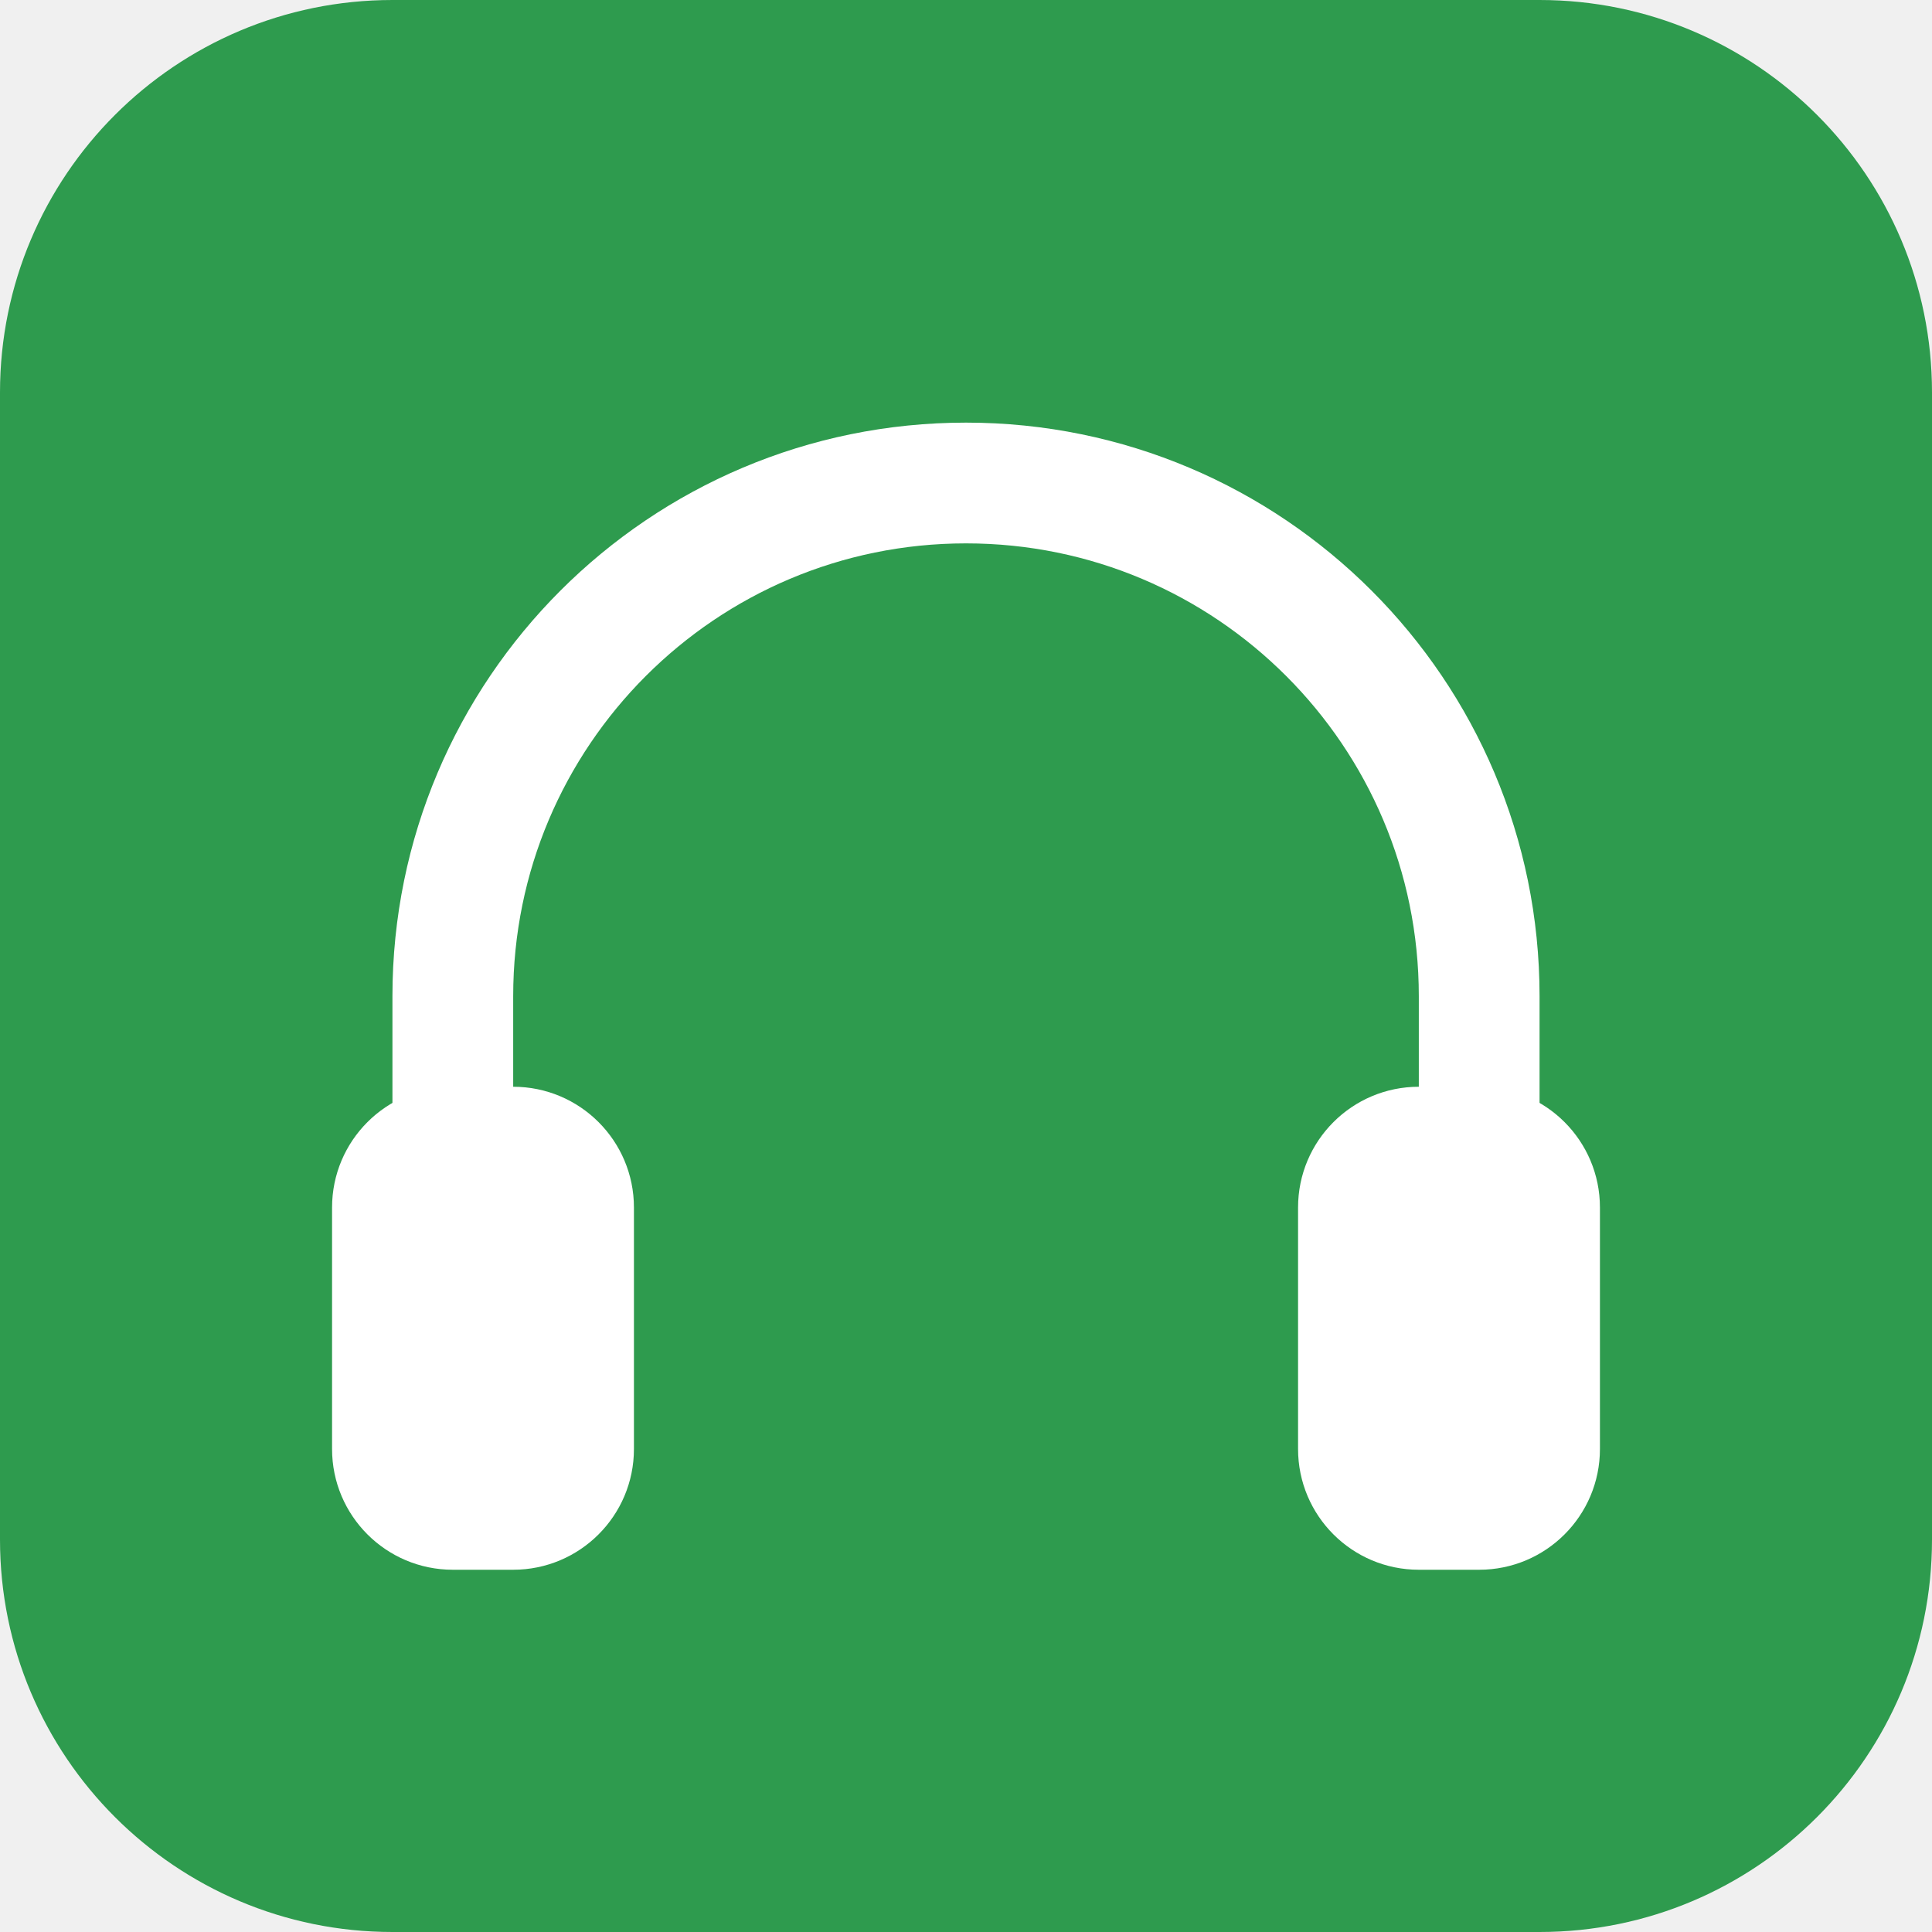
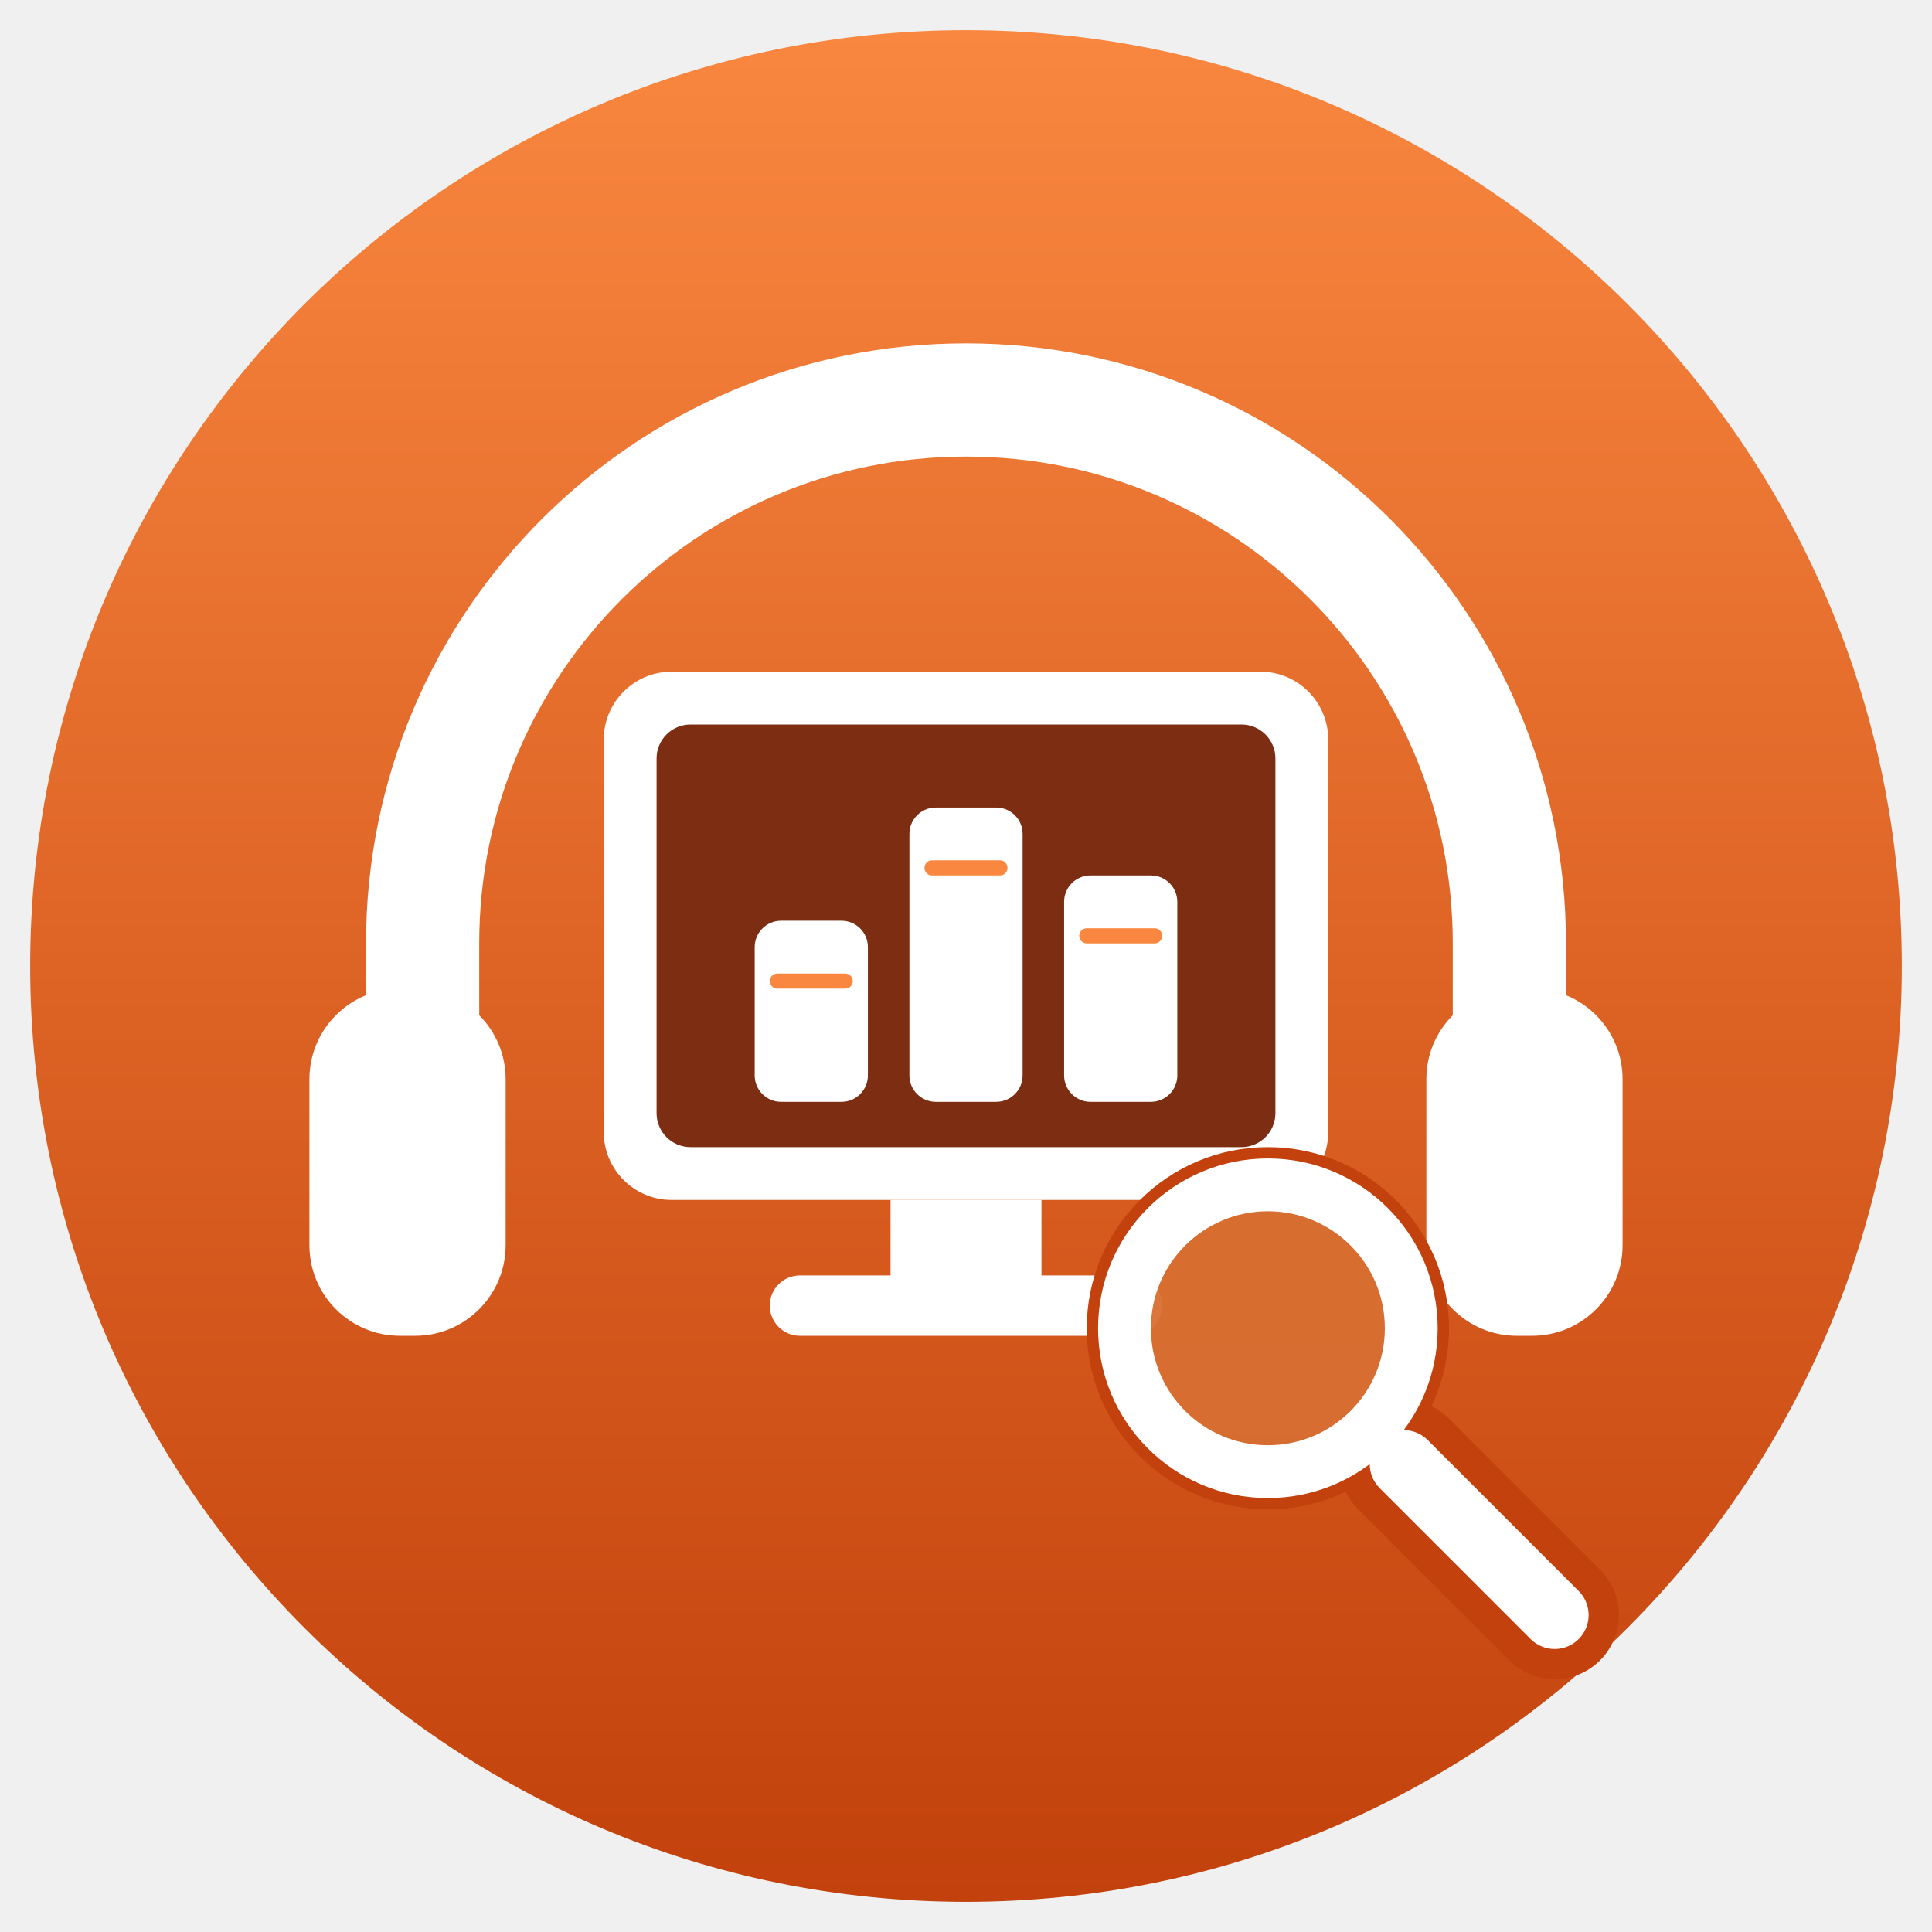
- <svg xmlns="http://www.w3.org/2000/svg" viewBox="0 0 128 128" width="128" height="128">
-   <rect width="128" height="128" rx="26" fill="#2e9b4e" />
-   <path d="M30 78V66a34 34 0 0 1 68 0v12" fill="none" stroke="#fff" stroke-width="8" stroke-linecap="round" />
-   <rect x="22" y="72" width="20" height="32" rx="8" fill="#fff" />
-   <rect x="86" y="72" width="20" height="32" rx="8" fill="#fff" />
+ <svg xmlns="http://www.w3.org/2000/svg" viewBox="0 0 512 512" width="512" height="512">
+   <defs>
+     <linearGradient id="bg" x1="0" y1="0" x2="0" y2="1">
+       <stop offset="0" stop-color="#f9873f" />
+       <stop offset="1" stop-color="#c2410c" />
+     </linearGradient>
+   </defs>
+   <circle cx="256" cy="256" r="248" fill="url(#bg)" />
+   <path d="M112 300V250a144 144 0 0 1 288 0v50" fill="none" stroke="#fff" stroke-width="30" stroke-linecap="round" />
+   <rect x="82" y="262" width="52" height="92" rx="24" fill="#fff" />
+   <rect x="378" y="262" width="52" height="92" rx="24" fill="#fff" />
+   <rect x="160" y="178" width="192" height="140" rx="18" fill="#fff" />
+   <rect x="174" y="192" width="164" height="112" rx="9" fill="#7c2d12" />
+   <rect x="200" y="244" width="30" height="48" rx="7" fill="#fff" />
+   <rect x="241" y="214" width="30" height="78" rx="7" fill="#fff" />
+   <rect x="282" y="232" width="30" height="60" rx="7" fill="#fff" />
+   <rect x="204" y="258" width="22" height="4" rx="2" fill="#f9873f" />
+   <rect x="245" y="228" width="22" height="4" rx="2" fill="#f9873f" />
+   <rect x="286" y="246" width="22" height="4" rx="2" fill="#f9873f" />
+   <rect x="236" y="318" width="40" height="22" fill="#fff" />
+   <rect x="204" y="338" width="104" height="16" rx="8" fill="#fff" />
+   <line x1="372" y1="388" x2="412" y2="428" stroke="#c2410c" stroke-width="34" stroke-linecap="round" />
+   <circle cx="336" cy="352" r="42" fill="#c2410c" fill-opacity=".92" stroke="#c2410c" stroke-width="12" />
+   <line x1="372" y1="388" x2="412" y2="428" stroke="#fff" stroke-width="18" stroke-linecap="round" />
+   <circle cx="336" cy="352" r="38" fill="#fdba74" fill-opacity=".35" stroke="#fff" stroke-width="14" />
</svg>
